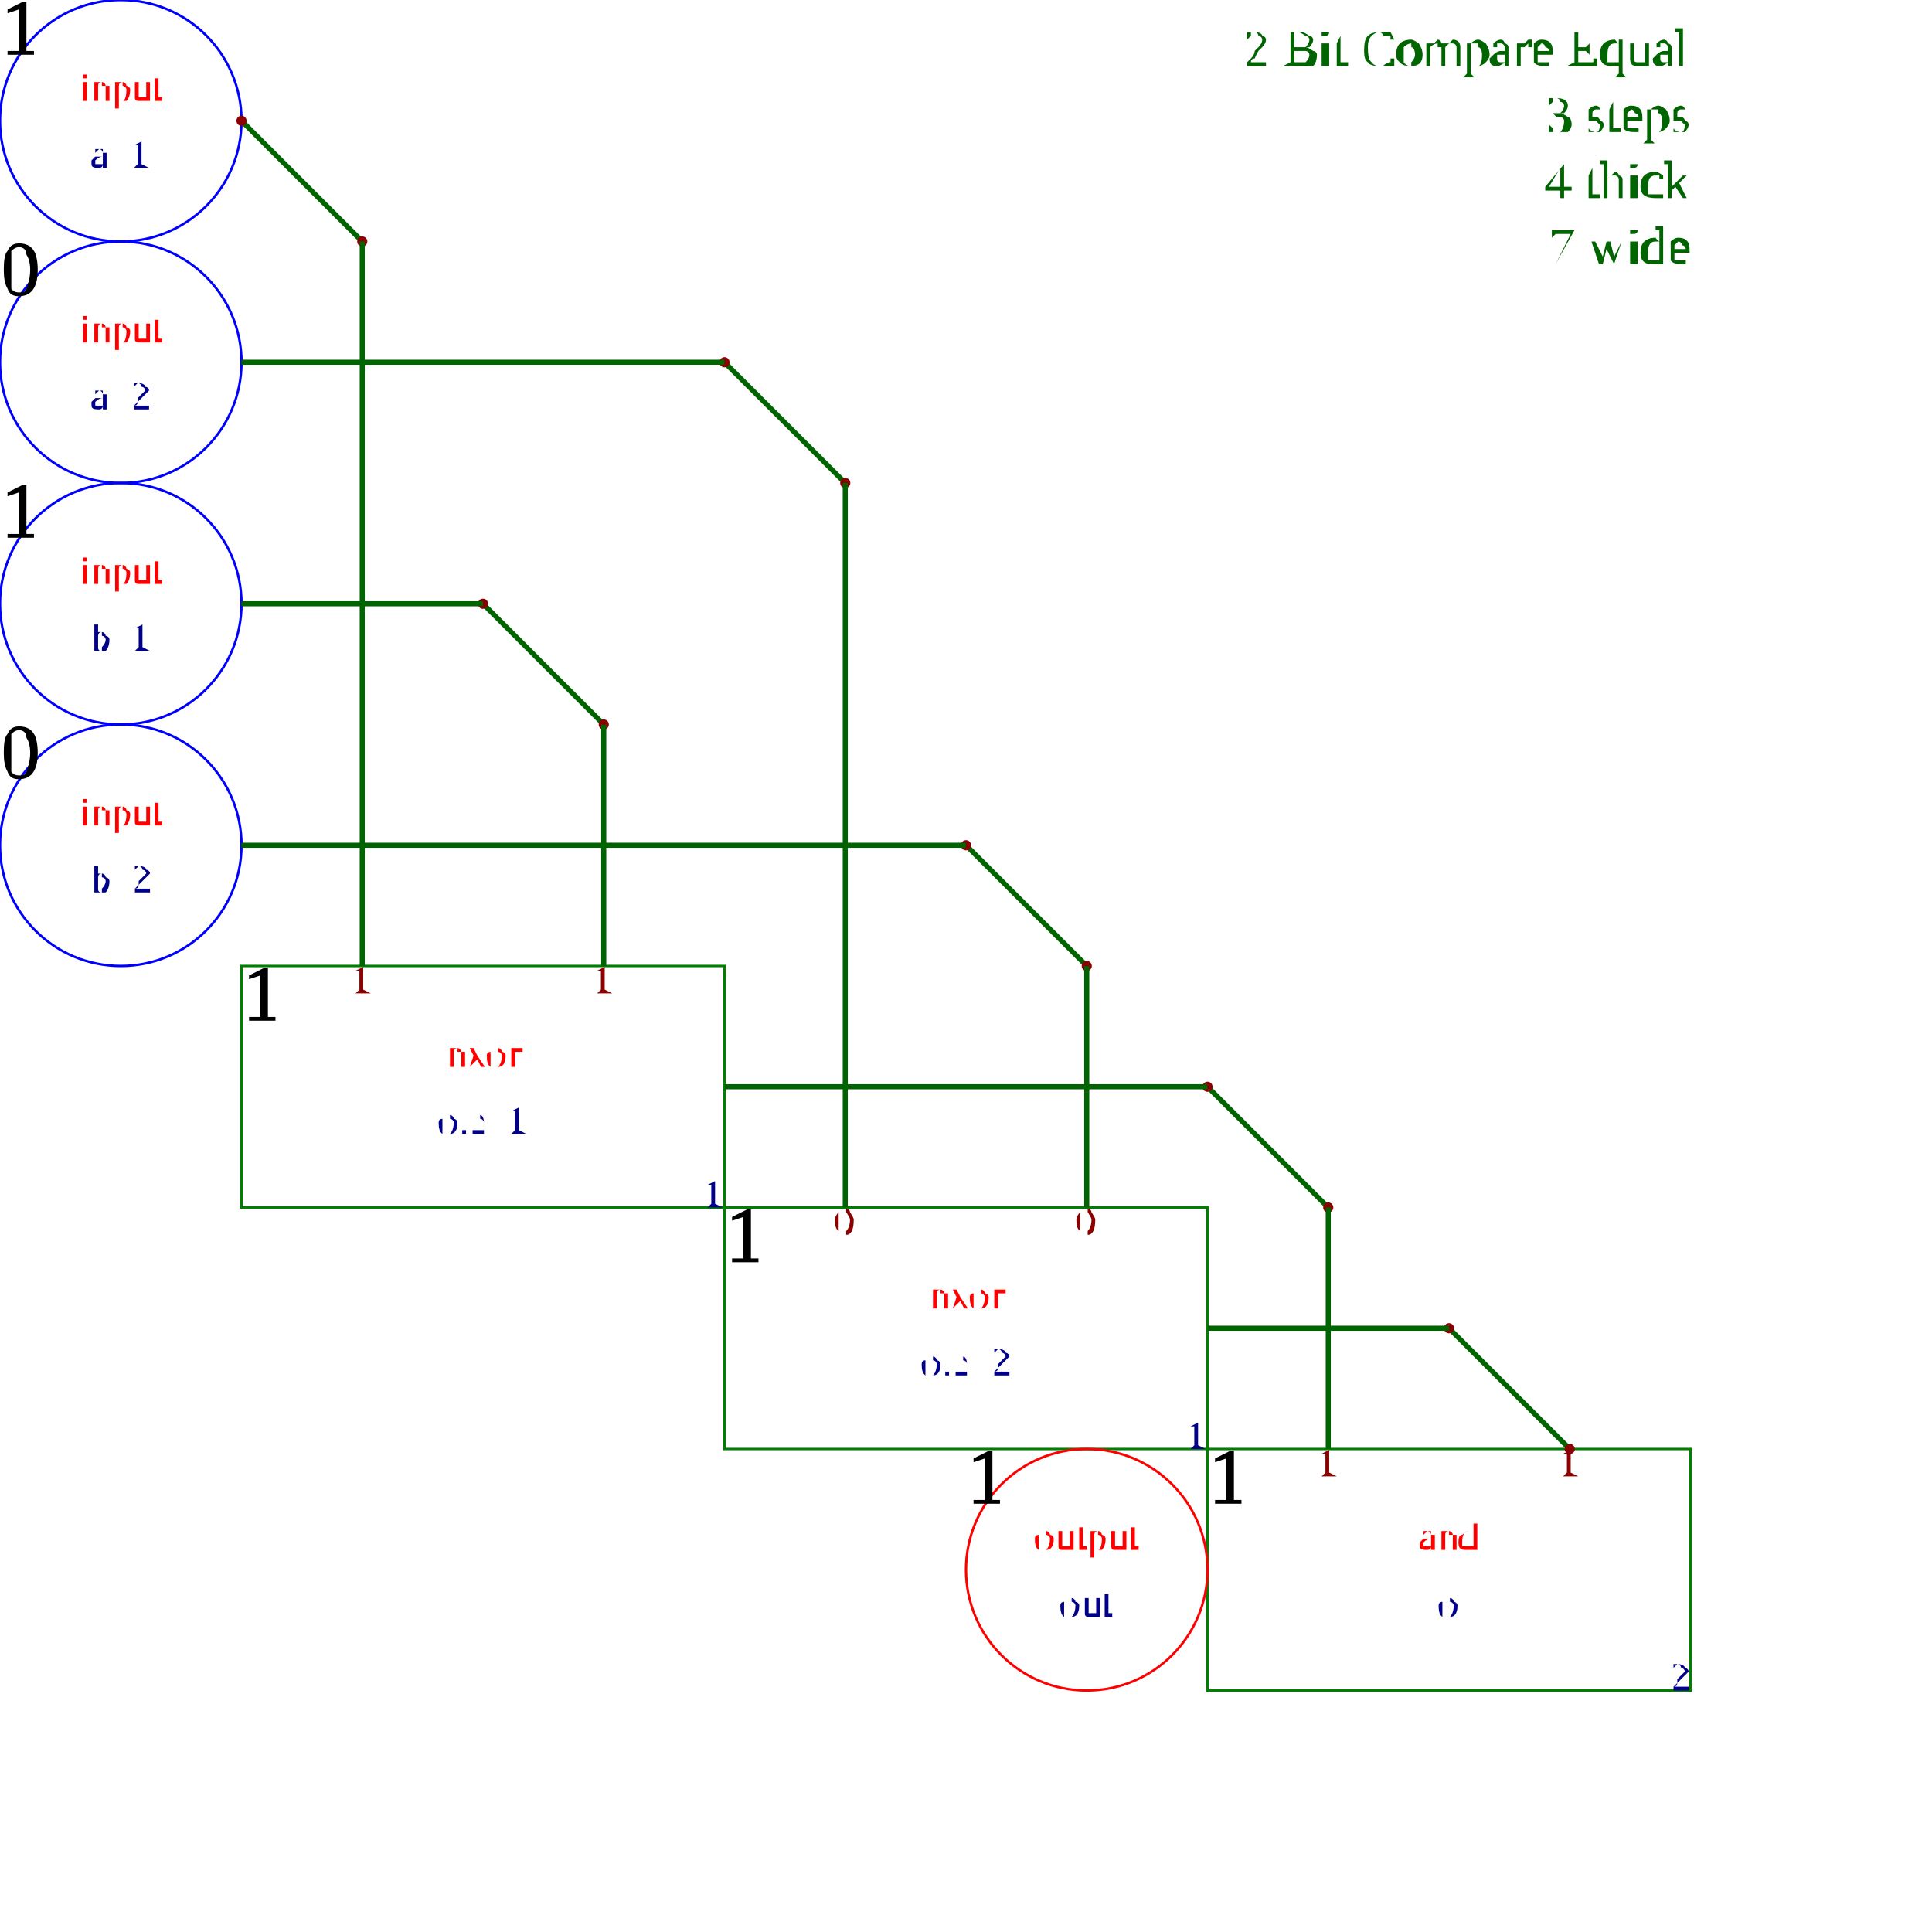
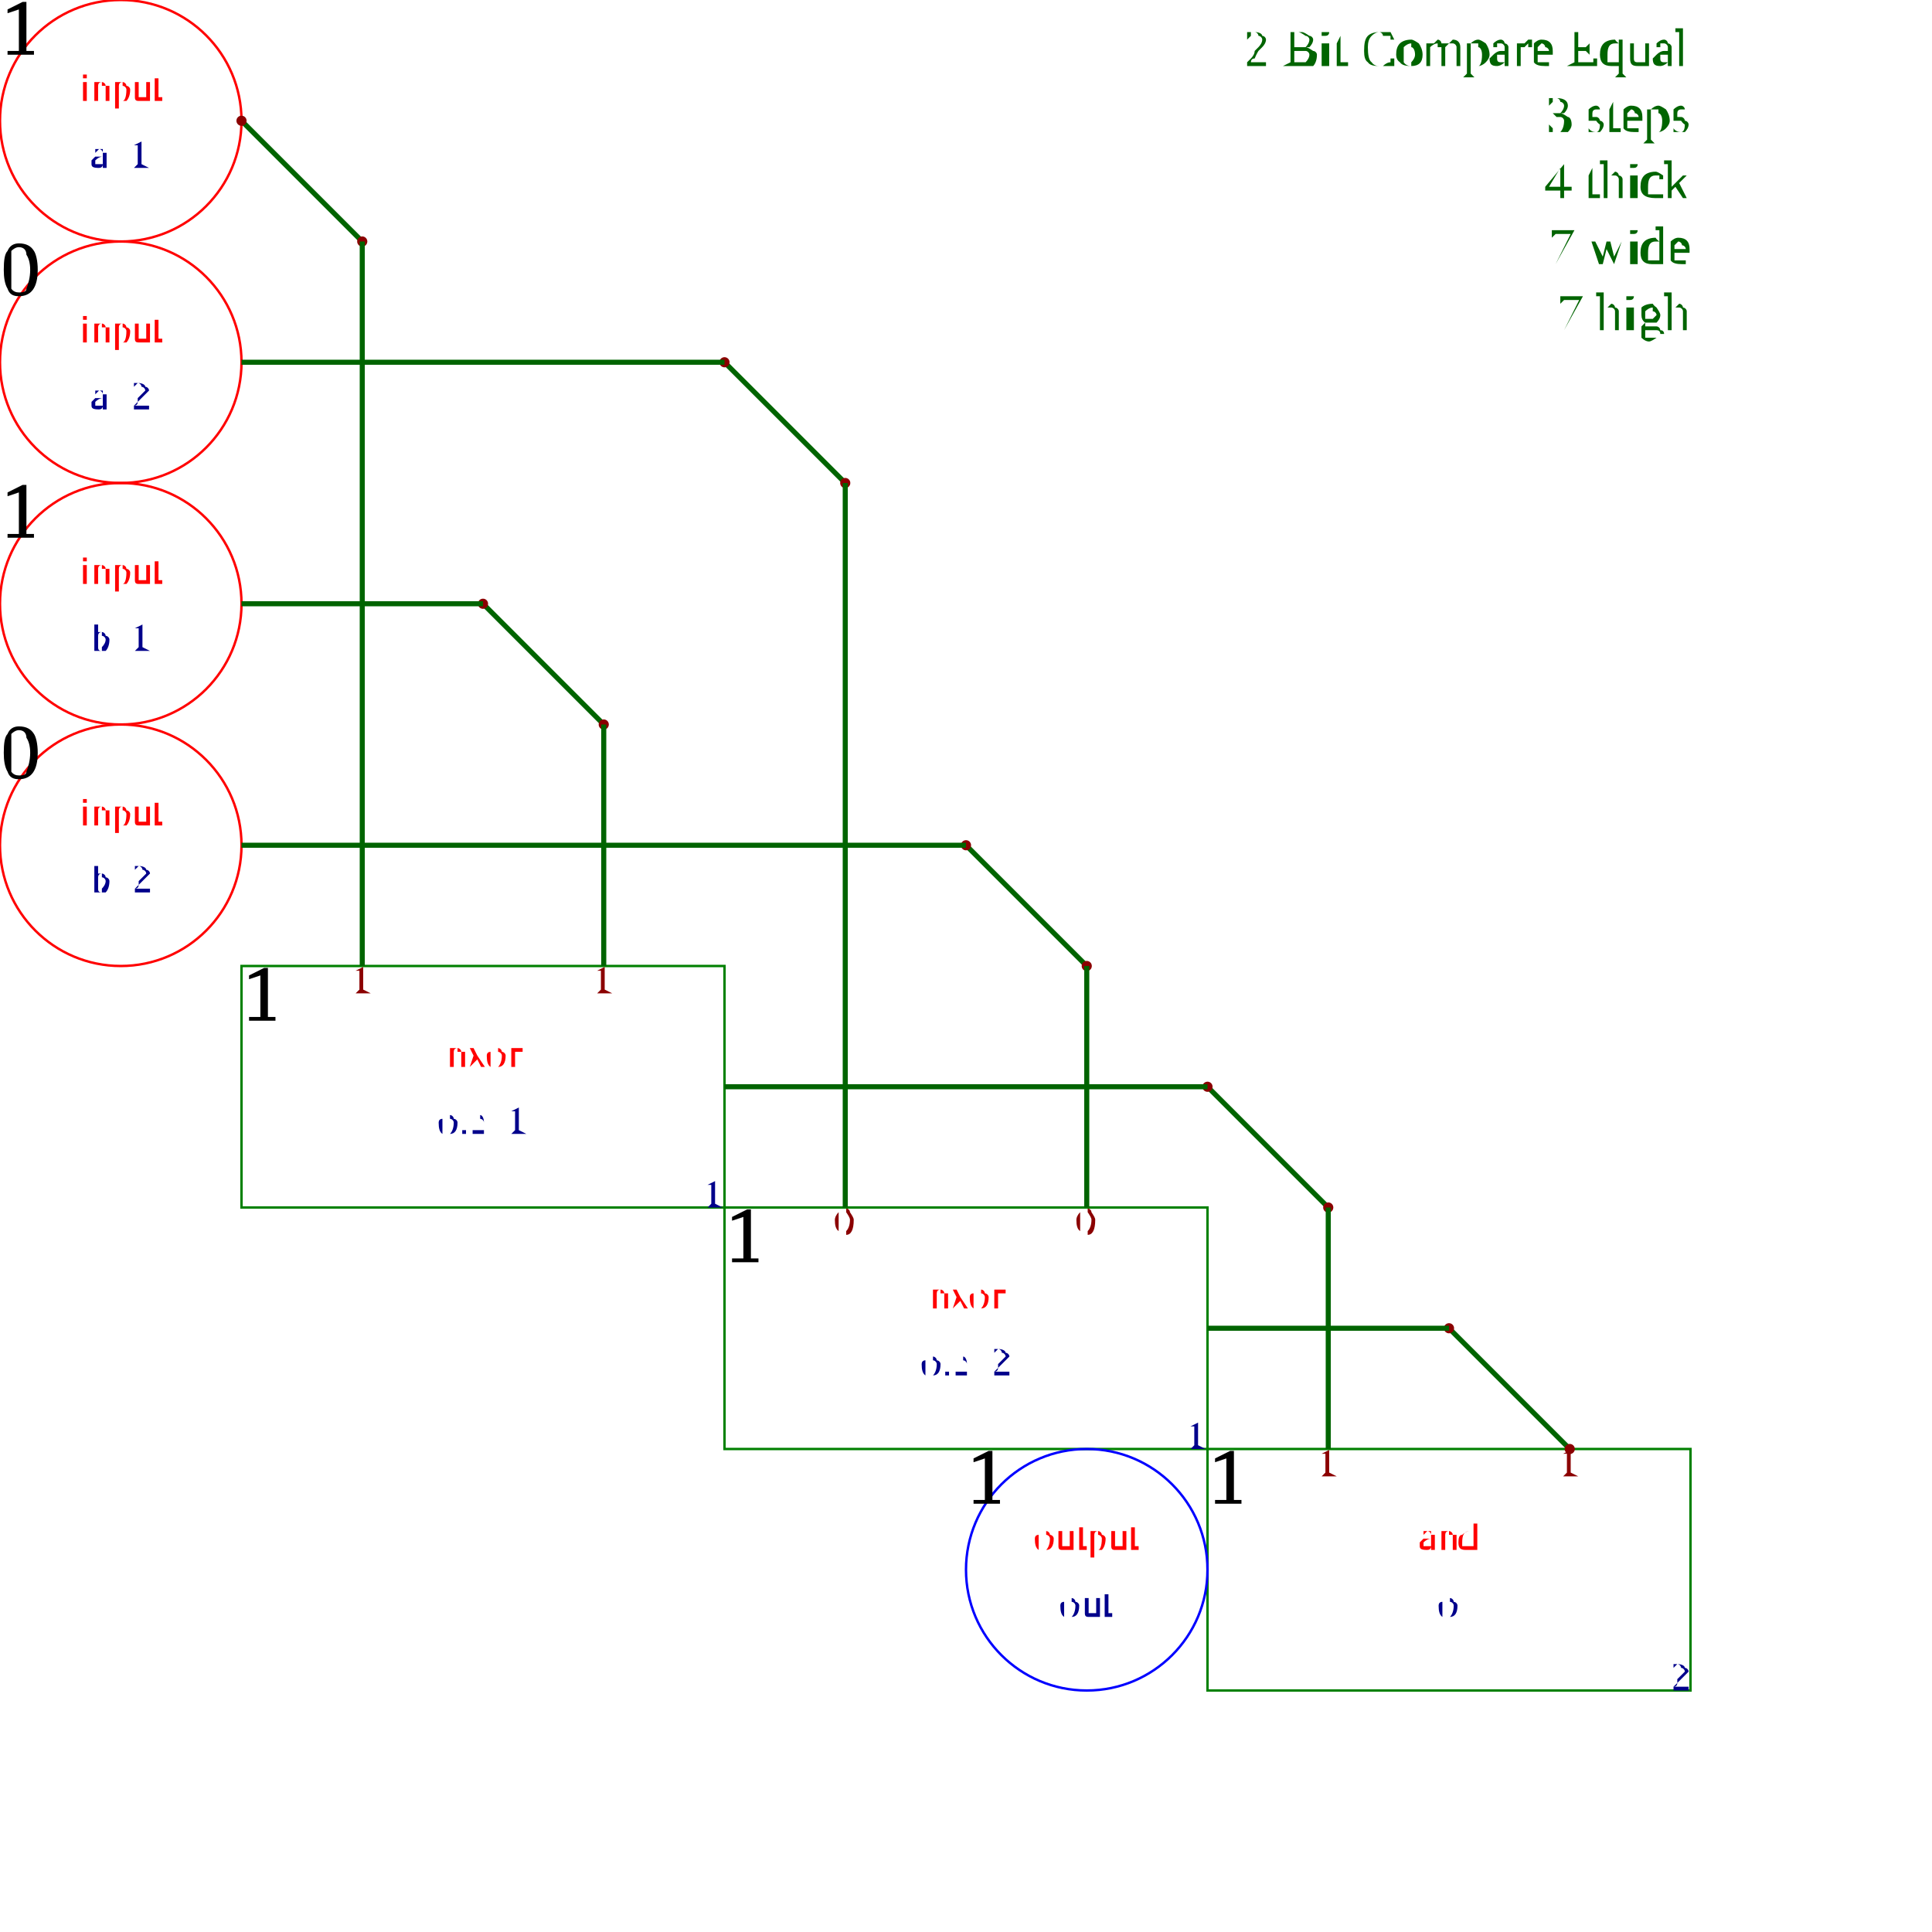
<svg xmlns="http://www.w3.org/2000/svg" height="100%" viewBox="0 0 8 8" width="100%">
  <text fill="darkGreen" font-size="0.219" stroke-width="0.014" text-anchor="end" x="7" y="0.273">2 Bit Compare Equal
</text>
  <text fill="darkGreen" font-size="0.219" stroke-width="0.014" text-anchor="end" x="7" y="0.547">3 steps</text>
  <text fill="darkGreen" font-size="0.219" stroke-width="0.014" text-anchor="end" x="7" y="0.82">4 thick</text>
  <text fill="darkGreen" font-size="0.219" stroke-width="0.014" text-anchor="end" x="7" y="1.094">7 wide</text>
-   <circle cx="0.5" cy="0.5" fill="transparent" font-size="0.167" r="0.5" stroke="blue" stroke-width="0.01" />
+   <text fill="darkGreen" font-size="0.219" stroke-width="0.014" text-anchor="end" x="7" y="1.367">7 high</text>
+   <circle cx="0.5" cy="0.5" fill="transparent" font-size="0.167" r="0.5" stroke="red" stroke-width="0.01" />
  <text dominant-baseline="hanging" fill="black" font-size="0.333" stroke-width="0.021" text-anchor="start" x="0" y="0">1</text>
  <text dominant-baseline="auto" fill="red" font-size="0.167" stroke-width="0.01" text-anchor="middle" x="0.5" y="0.417">input</text>
  <text dominant-baseline="hanging" fill="darkblue" font-size="0.167" stroke-width="0.01" text-anchor="middle" x="0.5" y="0.583">a_1</text>
-   <circle cx="0.5" cy="1.5" fill="transparent" font-size="0.167" r="0.5" stroke="blue" stroke-width="0.01" />
+   <circle cx="0.5" cy="1.5" fill="transparent" font-size="0.167" r="0.5" stroke="red" stroke-width="0.01" />
  <text dominant-baseline="hanging" fill="black" font-size="0.333" stroke-width="0.021" text-anchor="start" x="0" y="1">0</text>
  <text dominant-baseline="auto" fill="red" font-size="0.167" stroke-width="0.01" text-anchor="middle" x="0.5" y="1.417">input</text>
  <text dominant-baseline="hanging" fill="darkblue" font-size="0.167" stroke-width="0.01" text-anchor="middle" x="0.5" y="1.583">a_2</text>
-   <circle cx="0.5" cy="2.5" fill="transparent" font-size="0.167" r="0.5" stroke="blue" stroke-width="0.01" />
+   <circle cx="0.5" cy="2.5" fill="transparent" font-size="0.167" r="0.5" stroke="red" stroke-width="0.01" />
  <text dominant-baseline="hanging" fill="black" font-size="0.333" stroke-width="0.021" text-anchor="start" x="0" y="2">1</text>
  <text dominant-baseline="auto" fill="red" font-size="0.167" stroke-width="0.01" text-anchor="middle" x="0.5" y="2.417">input</text>
  <text dominant-baseline="hanging" fill="darkblue" font-size="0.167" stroke-width="0.01" text-anchor="middle" x="0.5" y="2.583">b_1</text>
-   <circle cx="0.5" cy="3.5" fill="transparent" font-size="0.167" r="0.5" stroke="blue" stroke-width="0.01" />
+   <circle cx="0.5" cy="3.5" fill="transparent" font-size="0.167" r="0.5" stroke="red" stroke-width="0.01" />
  <text dominant-baseline="hanging" fill="black" font-size="0.333" stroke-width="0.021" text-anchor="start" x="0" y="3">0</text>
  <text dominant-baseline="auto" fill="red" font-size="0.167" stroke-width="0.01" text-anchor="middle" x="0.5" y="3.417">input</text>
  <text dominant-baseline="hanging" fill="darkblue" font-size="0.167" stroke-width="0.01" text-anchor="middle" x="0.5" y="3.583">b_2</text>
  <rect fill="transparent" font-size="0.167" height="1" stroke="green" stroke-width="0.01" width="2" x="1" y="4" />
  <text dominant-baseline="hanging" fill="black" font-size="0.333" stroke-width="0.021" text-anchor="start" x="1" y="4">1</text>
  <text fill="darkBlue" font-size="0.167" stroke-width="0.01" text-anchor="end" x="3" y="5">1</text>
  <text dominant-baseline="auto" fill="red" font-size="0.167" stroke-width="0.01" text-anchor="middle" x="2" y="4.417">nxor</text>
  <text dominant-baseline="hanging" fill="darkblue" font-size="0.167" stroke-width="0.01" text-anchor="middle" x="2" y="4.583">o.e_1</text>
  <text dominant-baseline="hanging" fill="darkRed" font-size="0.167" stroke-width="0.01" text-anchor="middle" x="1.5" y="4">1</text>
  <text dominant-baseline="hanging" fill="darkRed" font-size="0.167" stroke-width="0.01" text-anchor="middle" x="2.5" y="4">1</text>
  <rect fill="transparent" font-size="0.167" height="1" stroke="green" stroke-width="0.01" width="2" x="3" y="5" />
  <text dominant-baseline="hanging" fill="black" font-size="0.333" stroke-width="0.021" text-anchor="start" x="3" y="5">1</text>
  <text fill="darkBlue" font-size="0.167" stroke-width="0.01" text-anchor="end" x="5" y="6">1</text>
  <text dominant-baseline="auto" fill="red" font-size="0.167" stroke-width="0.01" text-anchor="middle" x="4" y="5.417">nxor</text>
  <text dominant-baseline="hanging" fill="darkblue" font-size="0.167" stroke-width="0.01" text-anchor="middle" x="4" y="5.583">o.e_2</text>
  <text dominant-baseline="hanging" fill="darkRed" font-size="0.167" stroke-width="0.01" text-anchor="middle" x="3.5" y="5">0</text>
  <text dominant-baseline="hanging" fill="darkRed" font-size="0.167" stroke-width="0.01" text-anchor="middle" x="4.5" y="5">0</text>
  <rect fill="transparent" font-size="0.167" height="1" stroke="green" stroke-width="0.01" width="2" x="5" y="6" />
  <text dominant-baseline="hanging" fill="black" font-size="0.333" stroke-width="0.021" text-anchor="start" x="5" y="6">1</text>
  <text fill="darkBlue" font-size="0.167" stroke-width="0.01" text-anchor="end" x="7" y="7">2</text>
  <text dominant-baseline="auto" fill="red" font-size="0.167" stroke-width="0.01" text-anchor="middle" x="6" y="6.417">and</text>
  <text dominant-baseline="hanging" fill="darkblue" font-size="0.167" stroke-width="0.01" text-anchor="middle" x="6" y="6.583">o</text>
  <text dominant-baseline="hanging" fill="darkRed" font-size="0.167" stroke-width="0.01" text-anchor="middle" x="5.5" y="6">1</text>
  <text dominant-baseline="hanging" fill="darkRed" font-size="0.167" stroke-width="0.01" text-anchor="middle" x="6.5" y="6">1</text>
-   <circle cx="4.5" cy="6.5" fill="transparent" font-size="0.167" r="0.5" stroke="red" stroke-width="0.01" />
+   <circle cx="4.5" cy="6.5" fill="transparent" font-size="0.167" r="0.5" stroke="blue" stroke-width="0.01" />
  <text dominant-baseline="hanging" fill="black" font-size="0.333" stroke-width="0.021" text-anchor="start" x="4" y="6">1</text>
  <text dominant-baseline="auto" fill="red" font-size="0.167" stroke-width="0.01" text-anchor="middle" x="4.5" y="6.417">output</text>
  <text dominant-baseline="hanging" fill="darkblue" font-size="0.167" stroke-width="0.01" text-anchor="middle" x="4.5" y="6.583">out</text>
  <line fill="transparent" font-size="0.167" stroke="darkgreen" stroke-width="0.021" x1="1" x2="1.5" y1="0.5" y2="1" />
  <circle cx="1" cy="0.5" fill="darkRed" font-size="0.167" r="0.021" stroke-width="0.01" />
  <circle cx="1.5" cy="1" fill="darkRed" font-size="0.167" r="0.021" stroke-width="0.01" />
  <line fill="transparent" font-size="0.167" stroke="darkgreen" stroke-width="0.021" x1="2" x2="2.5" y1="2.5" y2="3" />
  <circle cx="2" cy="2.5" fill="darkRed" font-size="0.167" r="0.021" stroke-width="0.01" />
  <circle cx="2.5" cy="3" fill="darkRed" font-size="0.167" r="0.021" stroke-width="0.01" />
  <line fill="transparent" font-size="0.167" stroke="darkgreen" stroke-width="0.021" x1="3" x2="3.5" y1="1.5" y2="2" />
  <circle cx="3" cy="1.5" fill="darkRed" font-size="0.167" r="0.021" stroke-width="0.01" />
  <circle cx="3.5" cy="2" fill="darkRed" font-size="0.167" r="0.021" stroke-width="0.01" />
  <line fill="transparent" font-size="0.167" stroke="darkgreen" stroke-width="0.021" x1="4" x2="4.5" y1="3.5" y2="4" />
  <circle cx="4" cy="3.5" fill="darkRed" font-size="0.167" r="0.021" stroke-width="0.01" />
  <circle cx="4.5" cy="4" fill="darkRed" font-size="0.167" r="0.021" stroke-width="0.01" />
  <line fill="transparent" font-size="0.167" stroke="darkgreen" stroke-width="0.021" x1="5" x2="5.5" y1="4.5" y2="5" />
  <circle cx="5" cy="4.5" fill="darkRed" font-size="0.167" r="0.021" stroke-width="0.01" />
  <circle cx="5.5" cy="5" fill="darkRed" font-size="0.167" r="0.021" stroke-width="0.01" />
  <line fill="transparent" font-size="0.167" stroke="darkgreen" stroke-width="0.021" x1="6" x2="6.5" y1="5.5" y2="6" />
  <circle cx="6" cy="5.5" fill="darkRed" font-size="0.167" r="0.021" stroke-width="0.01" />
  <circle cx="6.5" cy="6" fill="darkRed" font-size="0.167" r="0.021" stroke-width="0.01" />
  <line fill="transparent" font-size="0.167" stroke="darkgreen" stroke-width="0.021" x1="1" x2="3" y1="1.5" y2="1.5" />
  <line fill="transparent" font-size="0.167" stroke="darkgreen" stroke-width="0.021" x1="1.5" x2="1.5" y1="1" y2="4" />
  <line fill="transparent" font-size="0.167" stroke="darkgreen" stroke-width="0.021" x1="1" x2="2" y1="2.5" y2="2.5" />
  <line fill="transparent" font-size="0.167" stroke="darkgreen" stroke-width="0.021" x1="1" x2="4" y1="3.5" y2="3.5" />
  <line fill="transparent" font-size="0.167" stroke="darkgreen" stroke-width="0.021" x1="2.5" x2="2.5" y1="3" y2="4" />
  <line fill="transparent" font-size="0.167" stroke="darkgreen" stroke-width="0.021" x1="3.5" x2="3.5" y1="2" y2="5" />
  <line fill="transparent" font-size="0.167" stroke="darkgreen" stroke-width="0.021" x1="3" x2="5" y1="4.5" y2="4.5" />
  <line fill="transparent" font-size="0.167" stroke="darkgreen" stroke-width="0.021" x1="4.5" x2="4.5" y1="4" y2="5" />
  <line fill="transparent" font-size="0.167" stroke="darkgreen" stroke-width="0.021" x1="5" x2="6" y1="5.5" y2="5.5" />
  <line fill="transparent" font-size="0.167" stroke="darkgreen" stroke-width="0.021" x1="5.5" x2="5.5" y1="5" y2="6" />
</svg>
